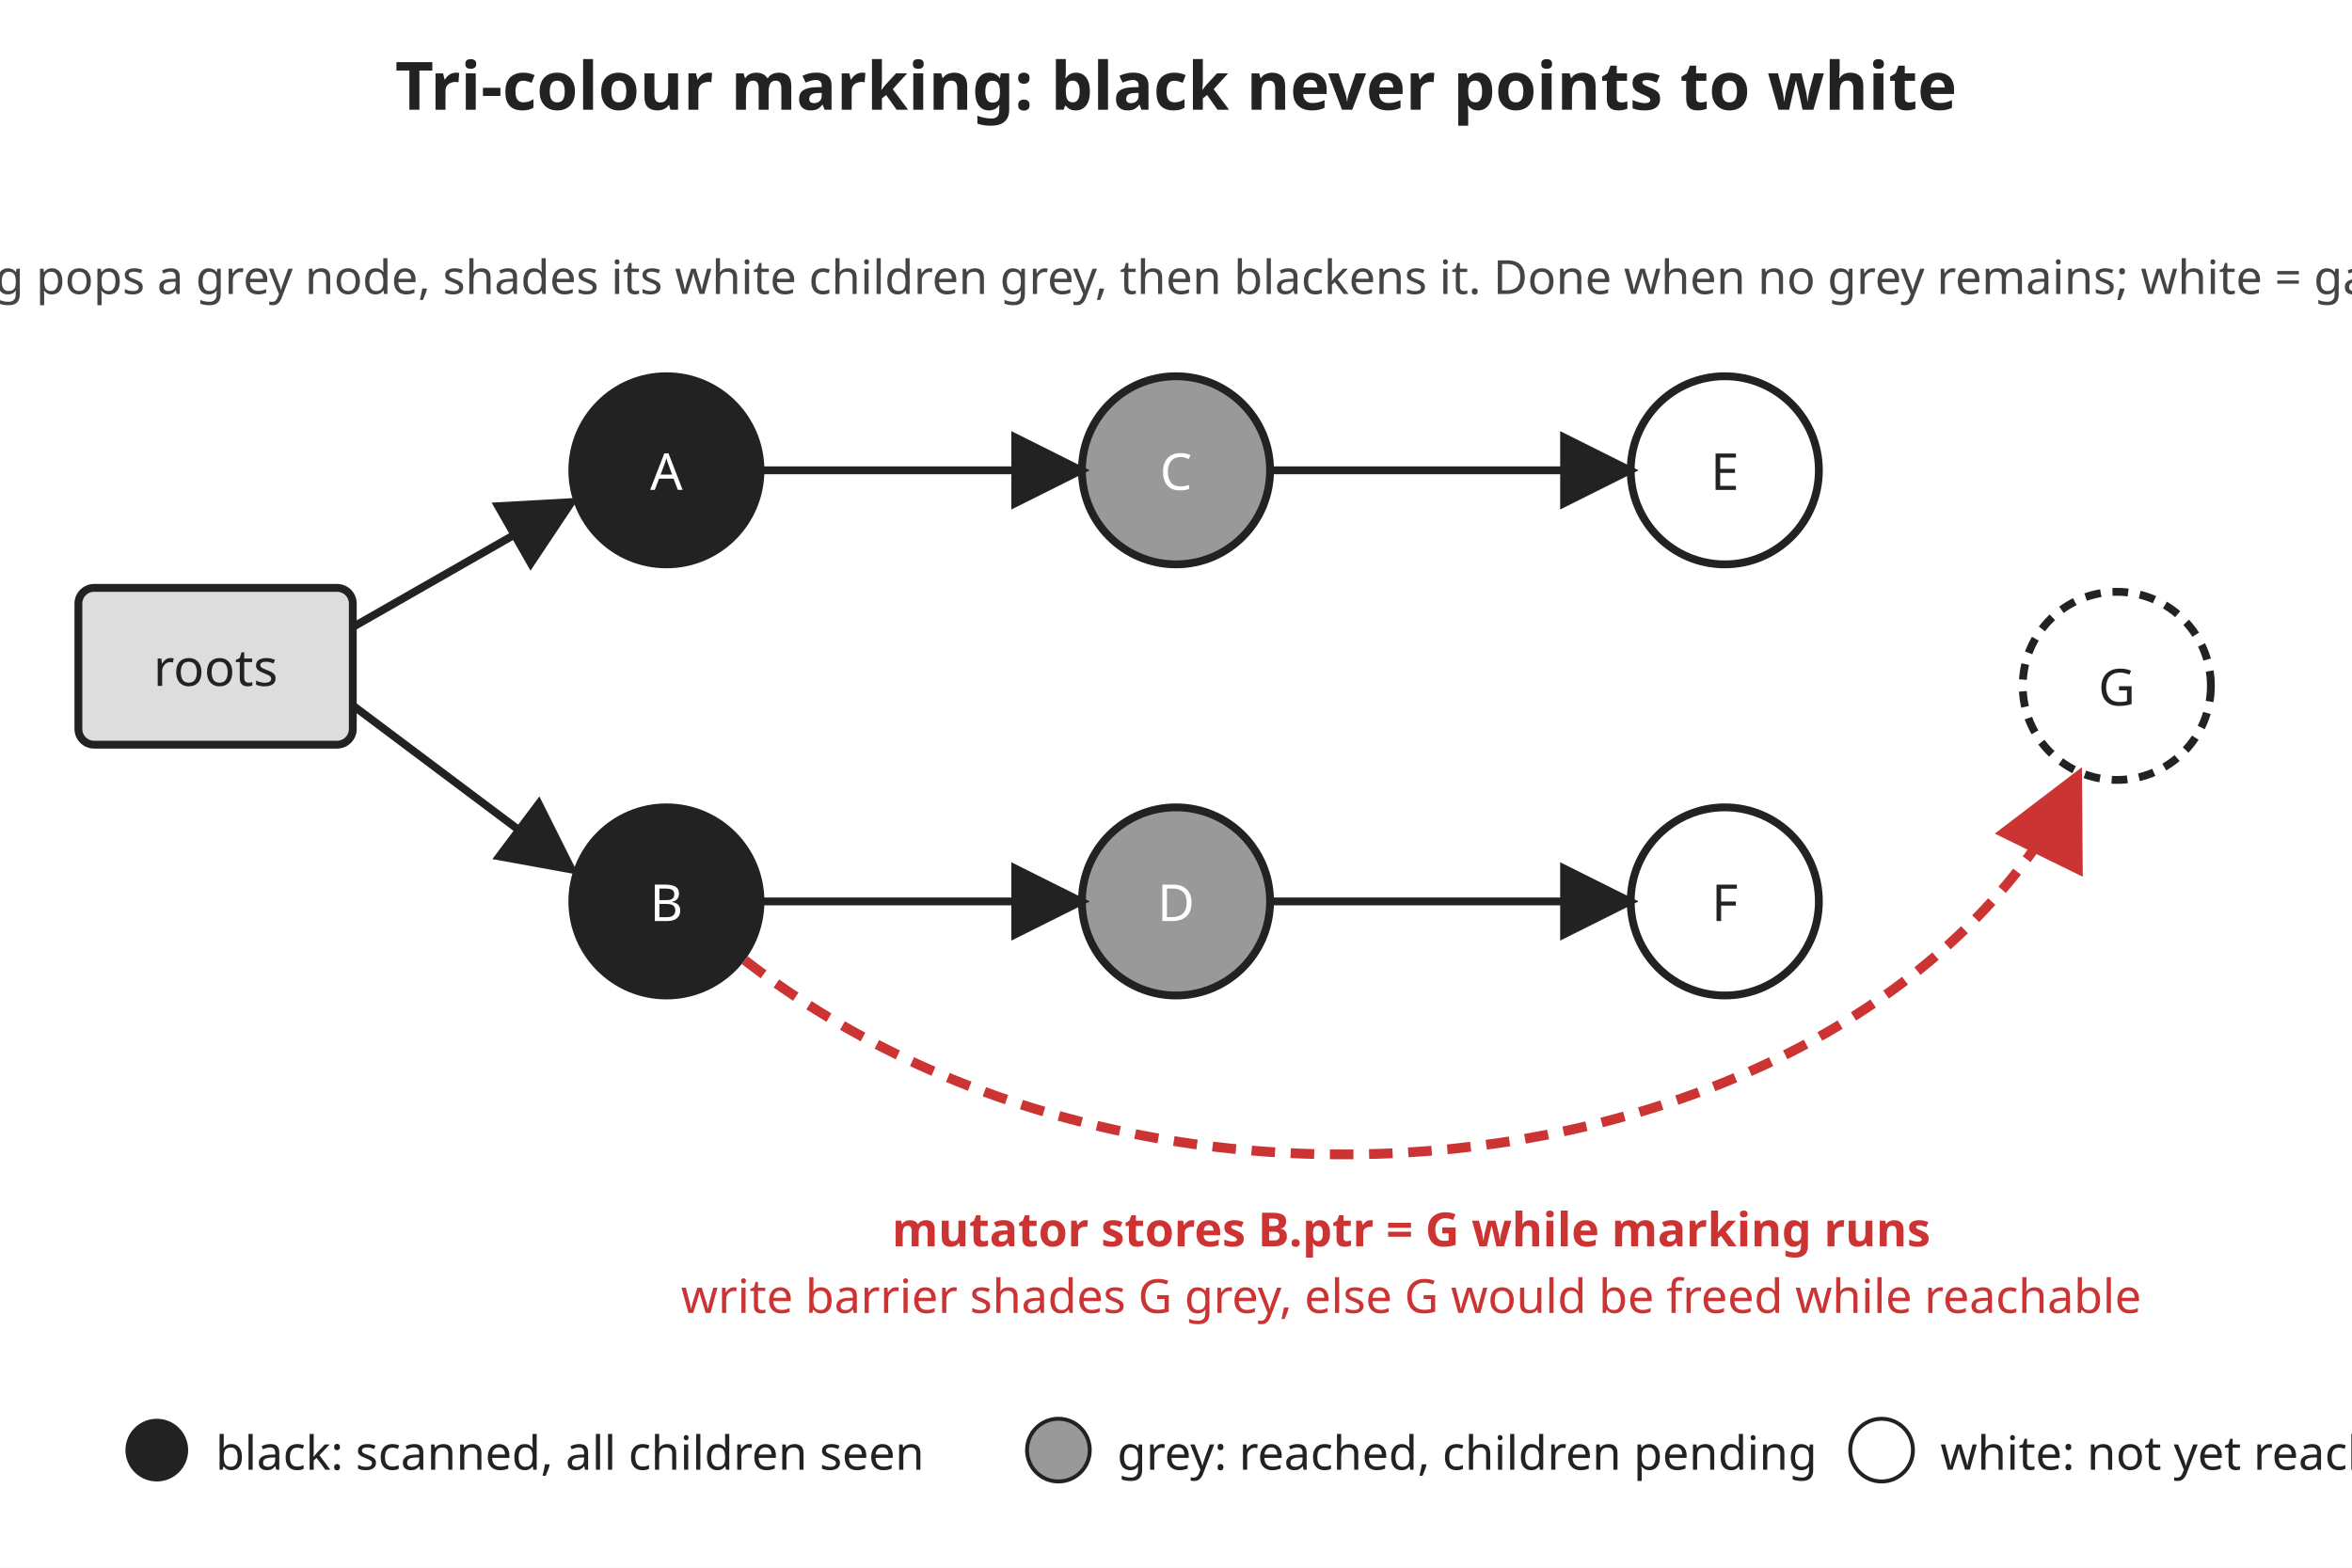
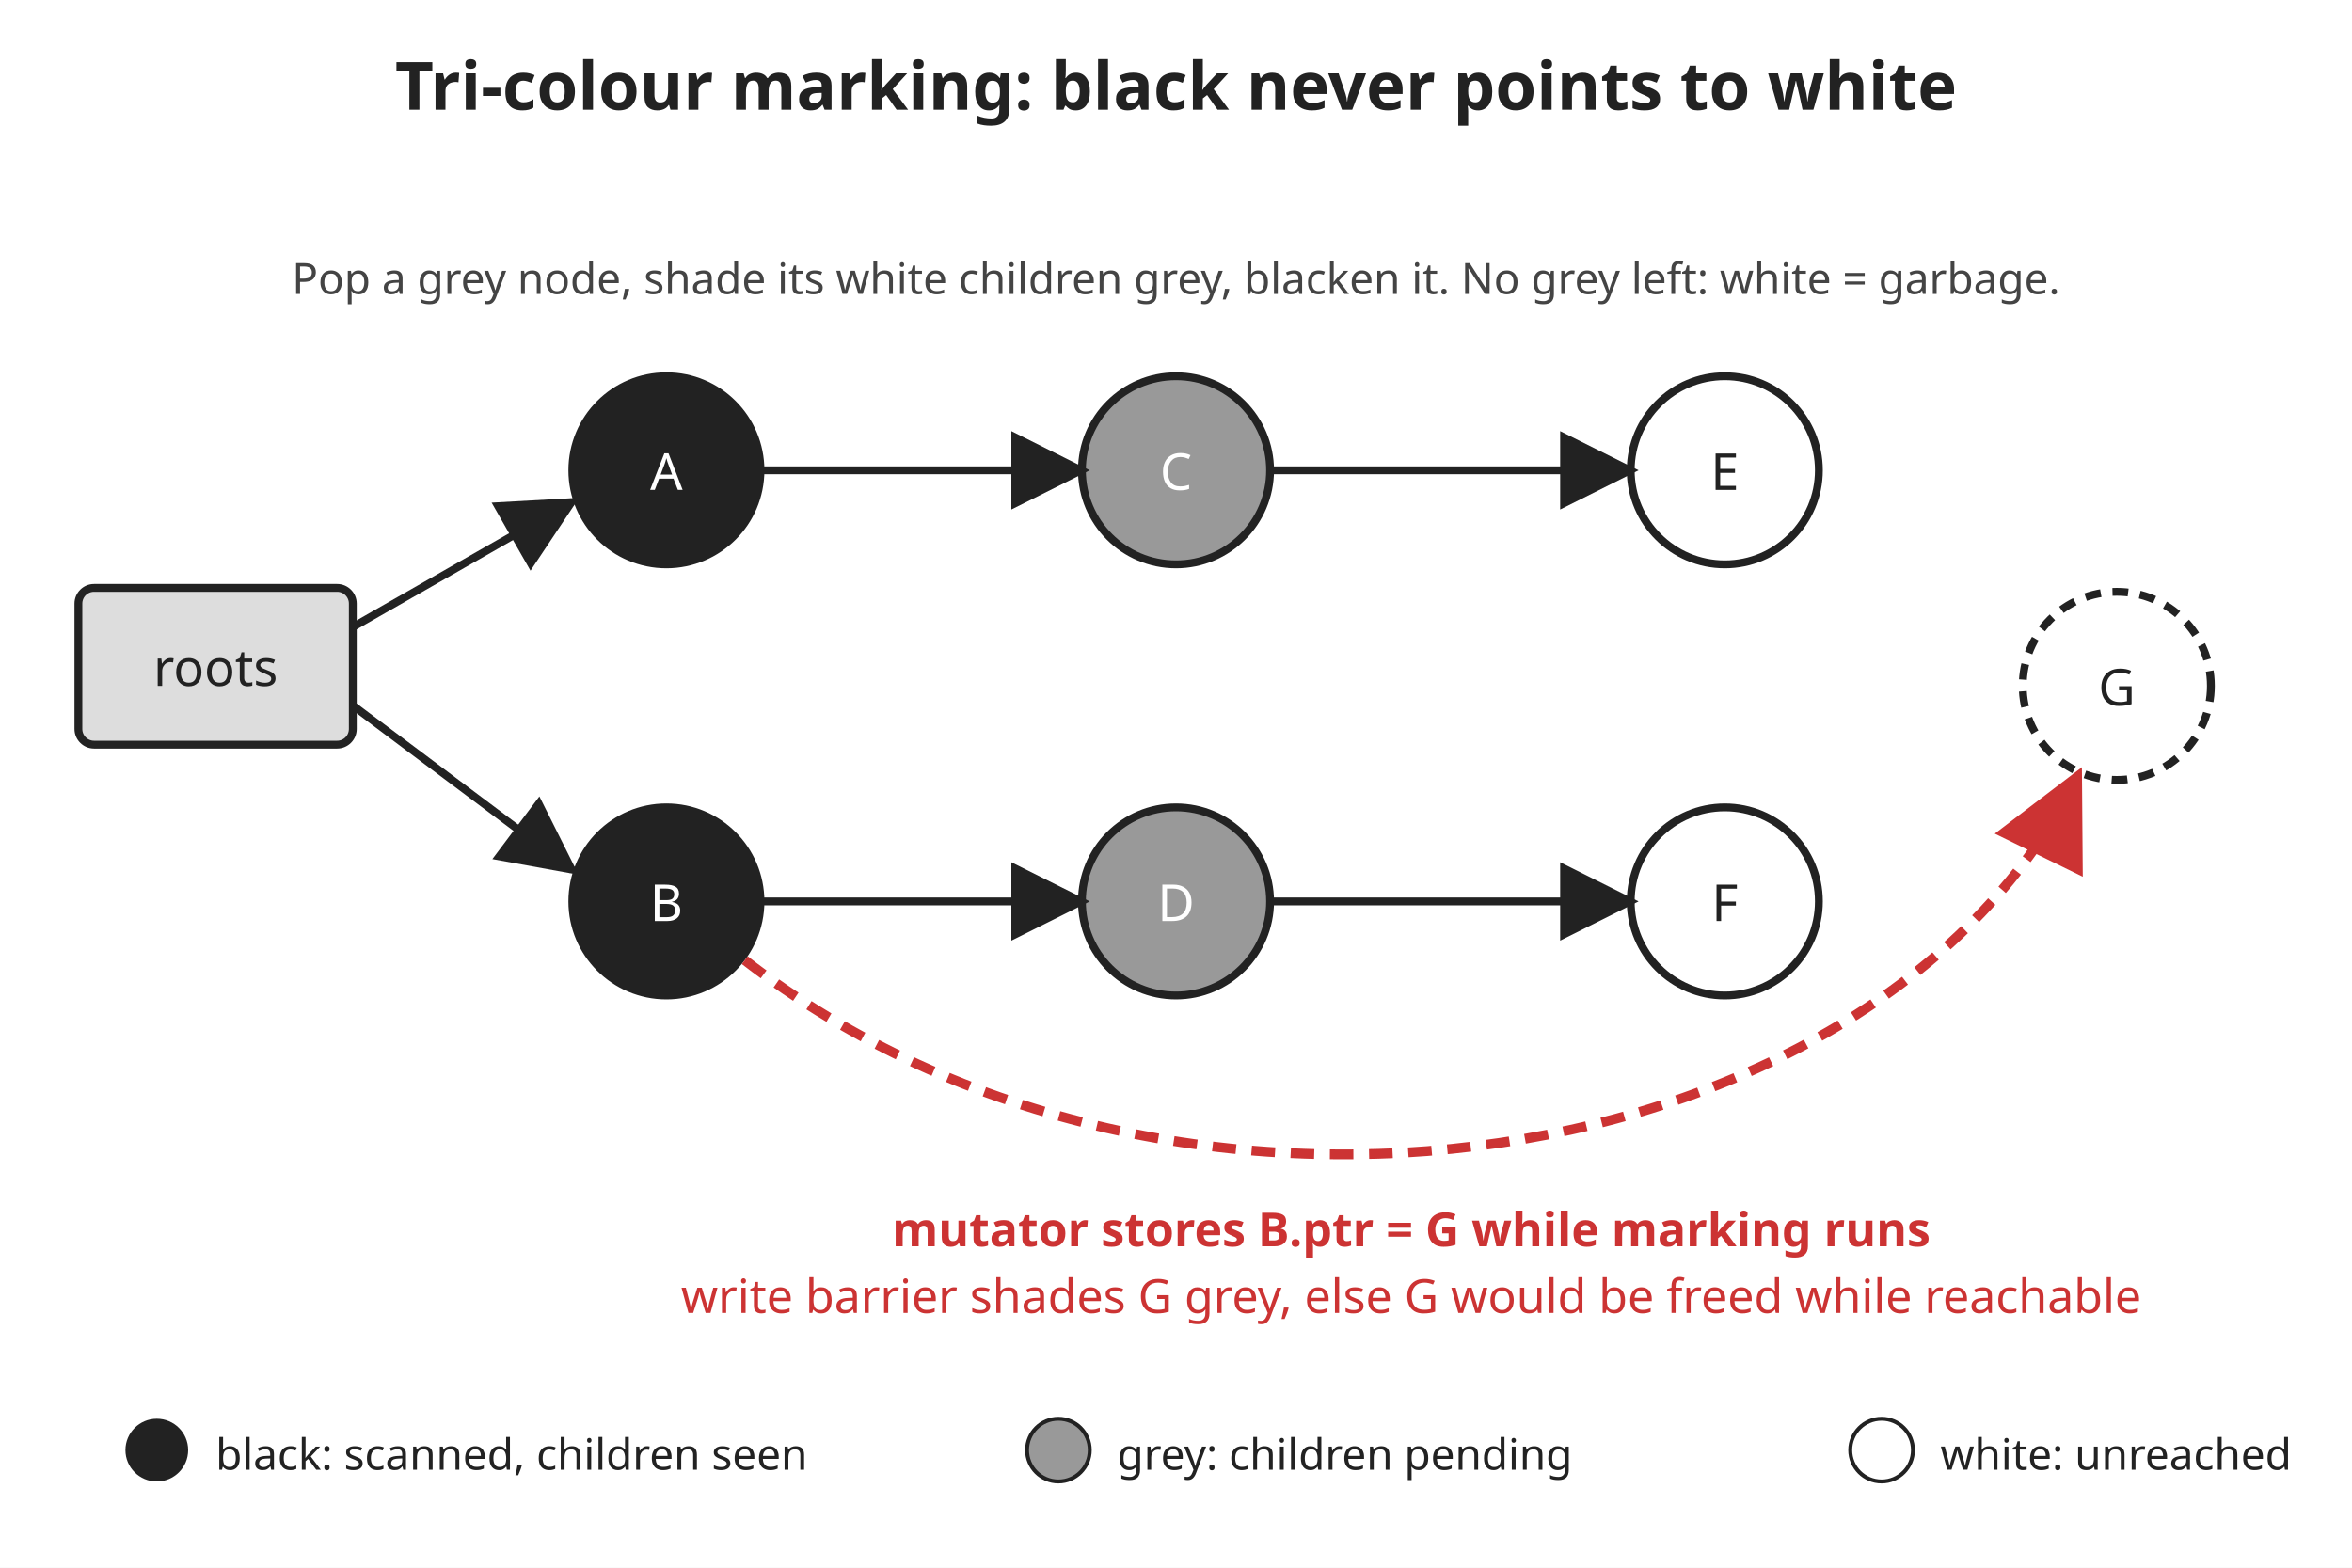
<svg xmlns="http://www.w3.org/2000/svg" viewBox="0 0 600 400" font-family="sans-serif" font-size="14">
  <rect width="600" height="400" fill="#fff" />
  <text x="300" y="28" text-anchor="middle" font-size="17" font-weight="bold" fill="#222">Tri-colour marking: black never points to white</text>
  <defs>
    <marker id="m" markerWidth="10" markerHeight="10" refX="9" refY="5" orient="auto">
      <path d="M0,0 L10,5 L0,10 z" fill="#222" />
    </marker>
    <marker id="mr" markerWidth="10" markerHeight="10" refX="9" refY="5" orient="auto">
      <path d="M0,0 L10,5 L0,10 z" fill="#c33" />
    </marker>
  </defs>
  <rect x="20" y="150" width="70" height="40" rx="4" fill="#ddd" stroke="#222" stroke-width="2" />
  <text x="55" y="175" text-anchor="middle" font-size="13" fill="#222">roots</text>
  <circle cx="170" cy="120" r="24" fill="#222" stroke="#222" stroke-width="2" />
  <text x="170" y="125" text-anchor="middle" fill="#fff" font-size="13">A</text>
  <circle cx="170" cy="230" r="24" fill="#222" stroke="#222" stroke-width="2" />
  <text x="170" y="235" text-anchor="middle" fill="#fff" font-size="13">B</text>
  <circle cx="300" cy="120" r="24" fill="#999" stroke="#222" stroke-width="2" />
  <text x="300" y="125" text-anchor="middle" fill="#fff" font-size="13">C</text>
  <circle cx="300" cy="230" r="24" fill="#999" stroke="#222" stroke-width="2" />
  <text x="300" y="235" text-anchor="middle" fill="#fff" font-size="13">D</text>
  <circle cx="440" cy="120" r="24" fill="#fff" stroke="#222" stroke-width="2" />
  <text x="440" y="125" text-anchor="middle" fill="#222" font-size="13">E</text>
  <circle cx="440" cy="230" r="24" fill="#fff" stroke="#222" stroke-width="2" />
  <text x="440" y="235" text-anchor="middle" fill="#222" font-size="13">F</text>
  <circle cx="540" cy="175" r="24" fill="#fff" stroke="#222" stroke-width="2" stroke-dasharray="4 3" />
  <text x="540" y="180" text-anchor="middle" fill="#222" font-size="13">G</text>
  <g stroke="#222" stroke-width="2" fill="none" marker-end="url(#m)">
    <path d="M90 160 L146 128" />
    <path d="M90 180 L146 222" />
    <path d="M194 120 L276 120" />
    <path d="M194 230 L276 230" />
    <path d="M324 120 L416 120" />
    <path d="M324 230 L416 230" />
  </g>
  <path d="M190 245 C300 330, 480 300, 530 198" fill="none" stroke="#c33" stroke-width="2.5" stroke-dasharray="6 4" marker-end="url(#mr)" />
  <text x="360" y="318" text-anchor="middle" font-size="12" fill="#c33" font-weight="bold">mutator stores B.ptr = G while marking runs</text>
  <text x="360" y="335" text-anchor="middle" font-size="12" fill="#c33">write barrier shades G grey, else G would be freed while reachable</text>
  <circle cx="40" cy="370" r="8" fill="#222" />
-   <text x="55" y="375" font-size="12" fill="#222">black: scanned, all children seen</text>
+   <text x="55" y="375" font-size="11" fill="#222">black: scanned, children seen</text>
  <circle cx="270" cy="370" r="8" fill="#999" stroke="#222" />
-   <text x="285" y="375" font-size="12" fill="#222">grey: reached, children pending</text>
+   <text x="285" y="375" font-size="11" fill="#222">grey: children pending</text>
  <circle cx="480" cy="370" r="8" fill="#fff" stroke="#222" />
-   <text x="495" y="375" font-size="12" fill="#222">white: not yet reached</text>
-   <text x="300" y="75" text-anchor="middle" font-size="12" fill="#444">Marking pops a grey node, shades its white children grey, then blackens it. Done when no grey remains; white = garbage.</text>
+   <text x="495" y="375" font-size="11" fill="#222">white: unreached</text>
+   <text x="300" y="75" text-anchor="middle" font-size="11" fill="#444">Pop a grey node, shade its white children grey, blacken it. No grey left: white = garbage.</text>
</svg>
